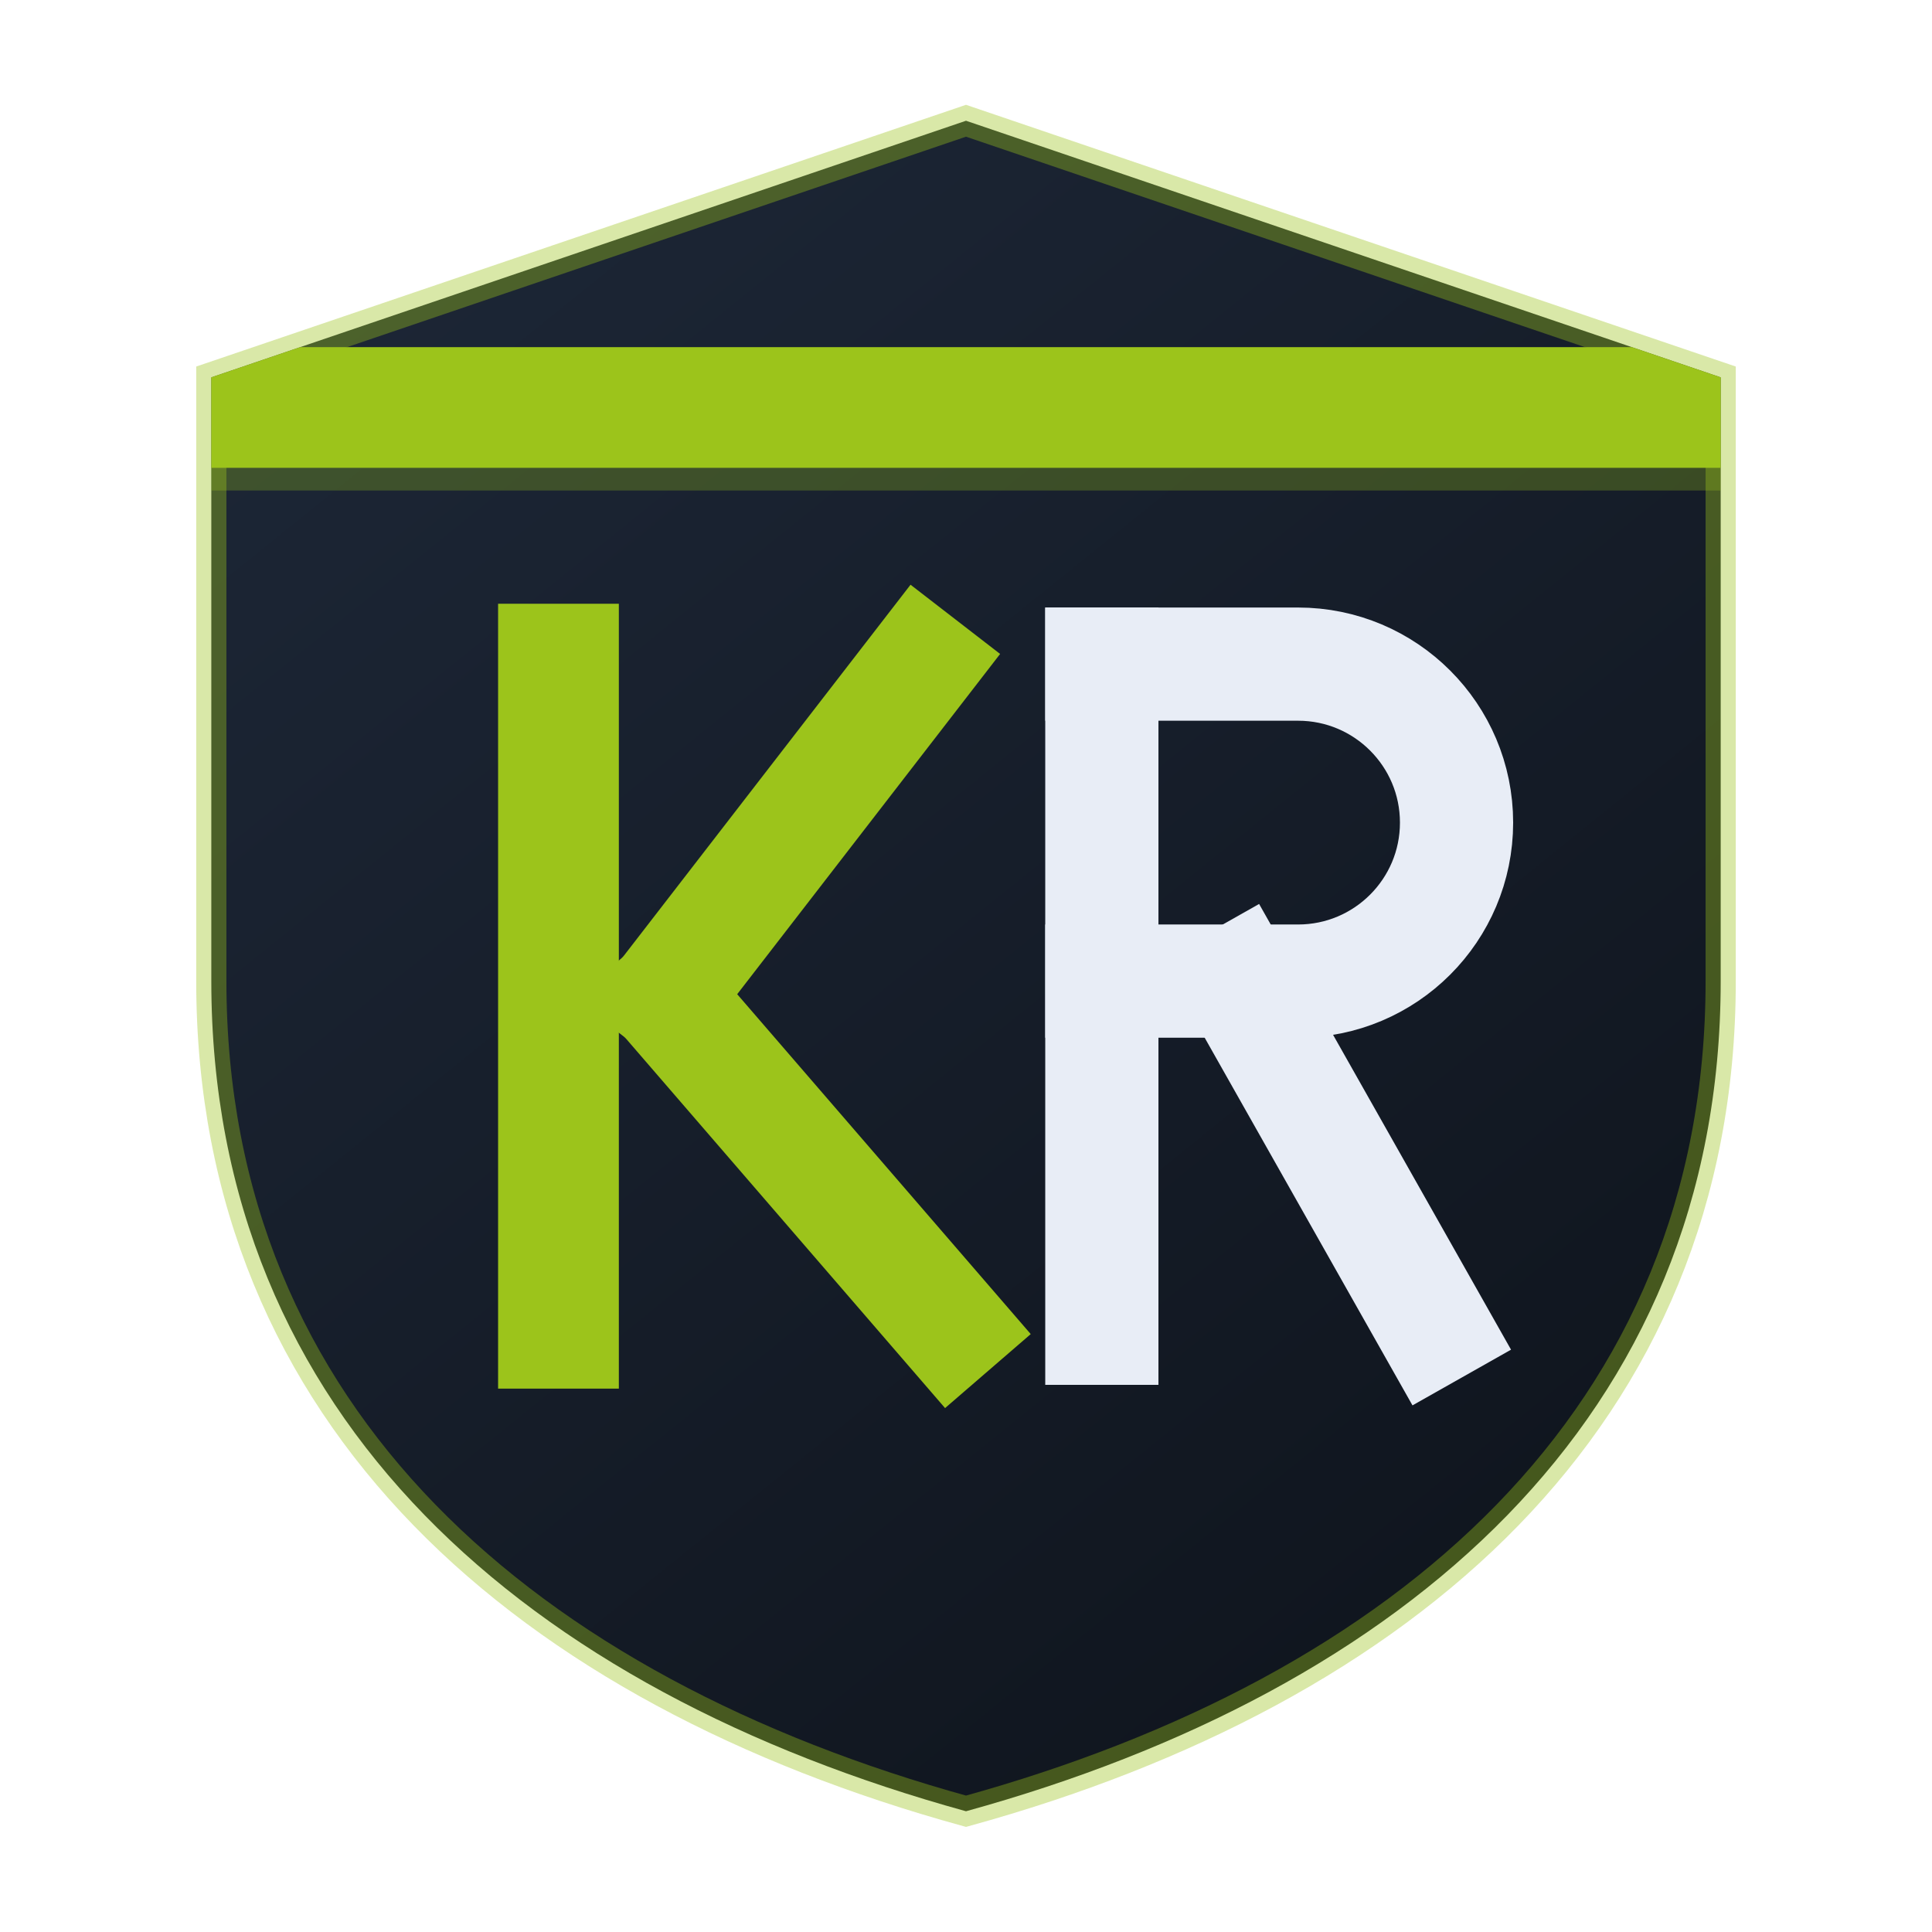
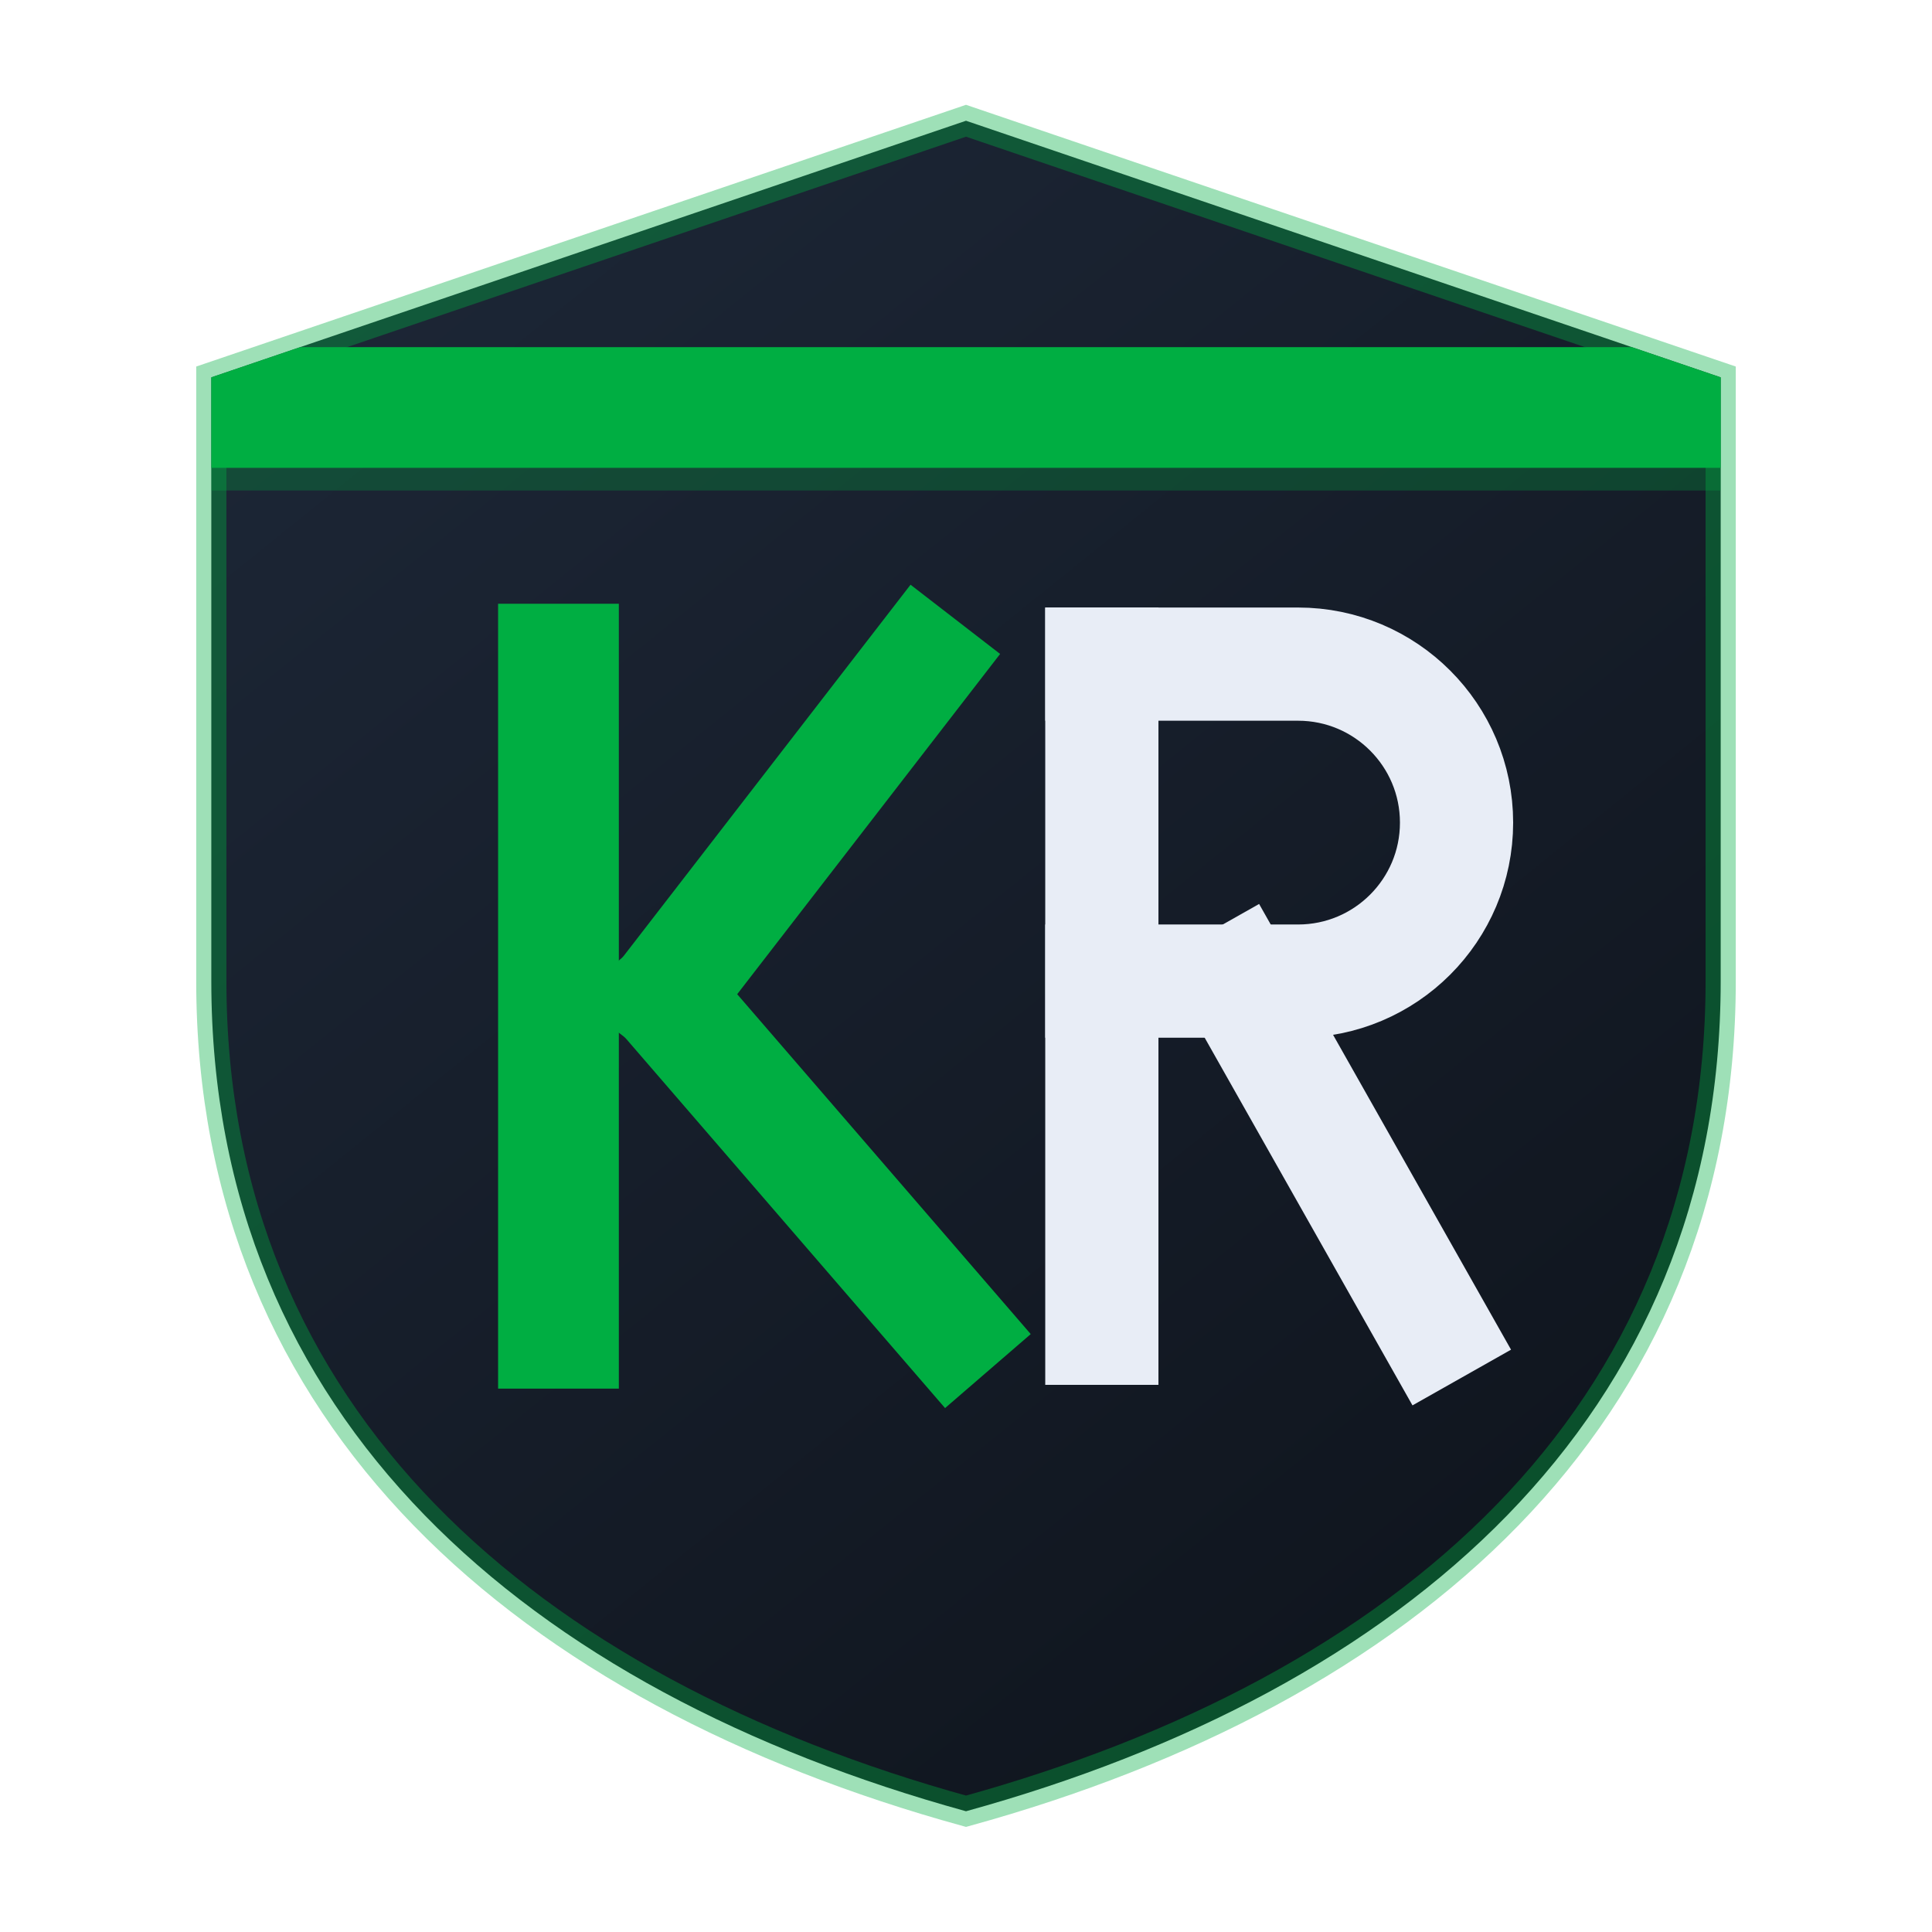
<svg xmlns="http://www.w3.org/2000/svg" width="256" height="256" viewBox="0 0 256 256" fill="none" role="img" aria-label="Proyecto Kronos — emblema KR">
  <defs>
    <linearGradient id="b-shield" x1="40" y1="24" x2="214" y2="240" gradientUnits="userSpaceOnUse">
      <stop offset="0" stop-color="#1D2737" />
      <stop offset="1" stop-color="#0E131B" />
    </linearGradient>
    <clipPath id="b-clip">
      <path d="M128 16 228 50v80c0 58-42 94-100 110C70 224 28 188 28 130V50L128 16Z" />
    </clipPath>
  </defs>
  <path d="M128 16 228 50v80c0 58-42 94-100 110C70 224 28 188 28 130V50L128 16Z" fill="url(#b-shield)" />
-   <path d="M128 16 228 50v80c0 58-42 94-100 110C70 224 28 188 28 130V50L128 16Z" stroke="#9CC41B" stroke-opacity=".38" stroke-width="4" />
+   <path d="M128 16 228 50v80c0 58-42 94-100 110C70 224 28 188 28 130V50L128 16Z" stroke="#00AE42" stroke-opacity=".38" stroke-width="4" />
  <g clip-path="url(#b-clip)">
-     <rect x="28" y="46" width="200" height="16" fill="#9CC41B" />
-     <rect x="28" y="62" width="200" height="3" fill="#9CC41B" fill-opacity=".28" />
+     <rect x="28" y="46" width="200" height="16" fill="#00AE42" />
+     <rect x="28" y="62" width="200" height="3" fill="#00AE42" fill-opacity=".28" />
  </g>
  <g stroke-linecap="square" fill="none">
-     <path d="M74 88v88" stroke="#9CC41B" stroke-width="16" />
-     <path d="M122 88 88 132" stroke="#9CC41B" stroke-width="15" />
-     <path d="M88 132 126 176" stroke="#9CC41B" stroke-width="15" />
+     <path d="M74 88v88" stroke="#00AE42" stroke-width="16" />
+     <path d="M122 88 88 132" stroke="#00AE42" stroke-width="15" />
+     <path d="M88 132 126 176" stroke="#00AE42" stroke-width="15" />
    <path d="M146 88v88" stroke="#E8EDF6" stroke-width="15" />
    <path d="M146 88h26a21 21 0 0 1 0 42h-26" stroke="#E8EDF6" stroke-width="15" />
    <path d="M164 130 190 176" stroke="#E8EDF6" stroke-width="15" />
  </g>
</svg>
